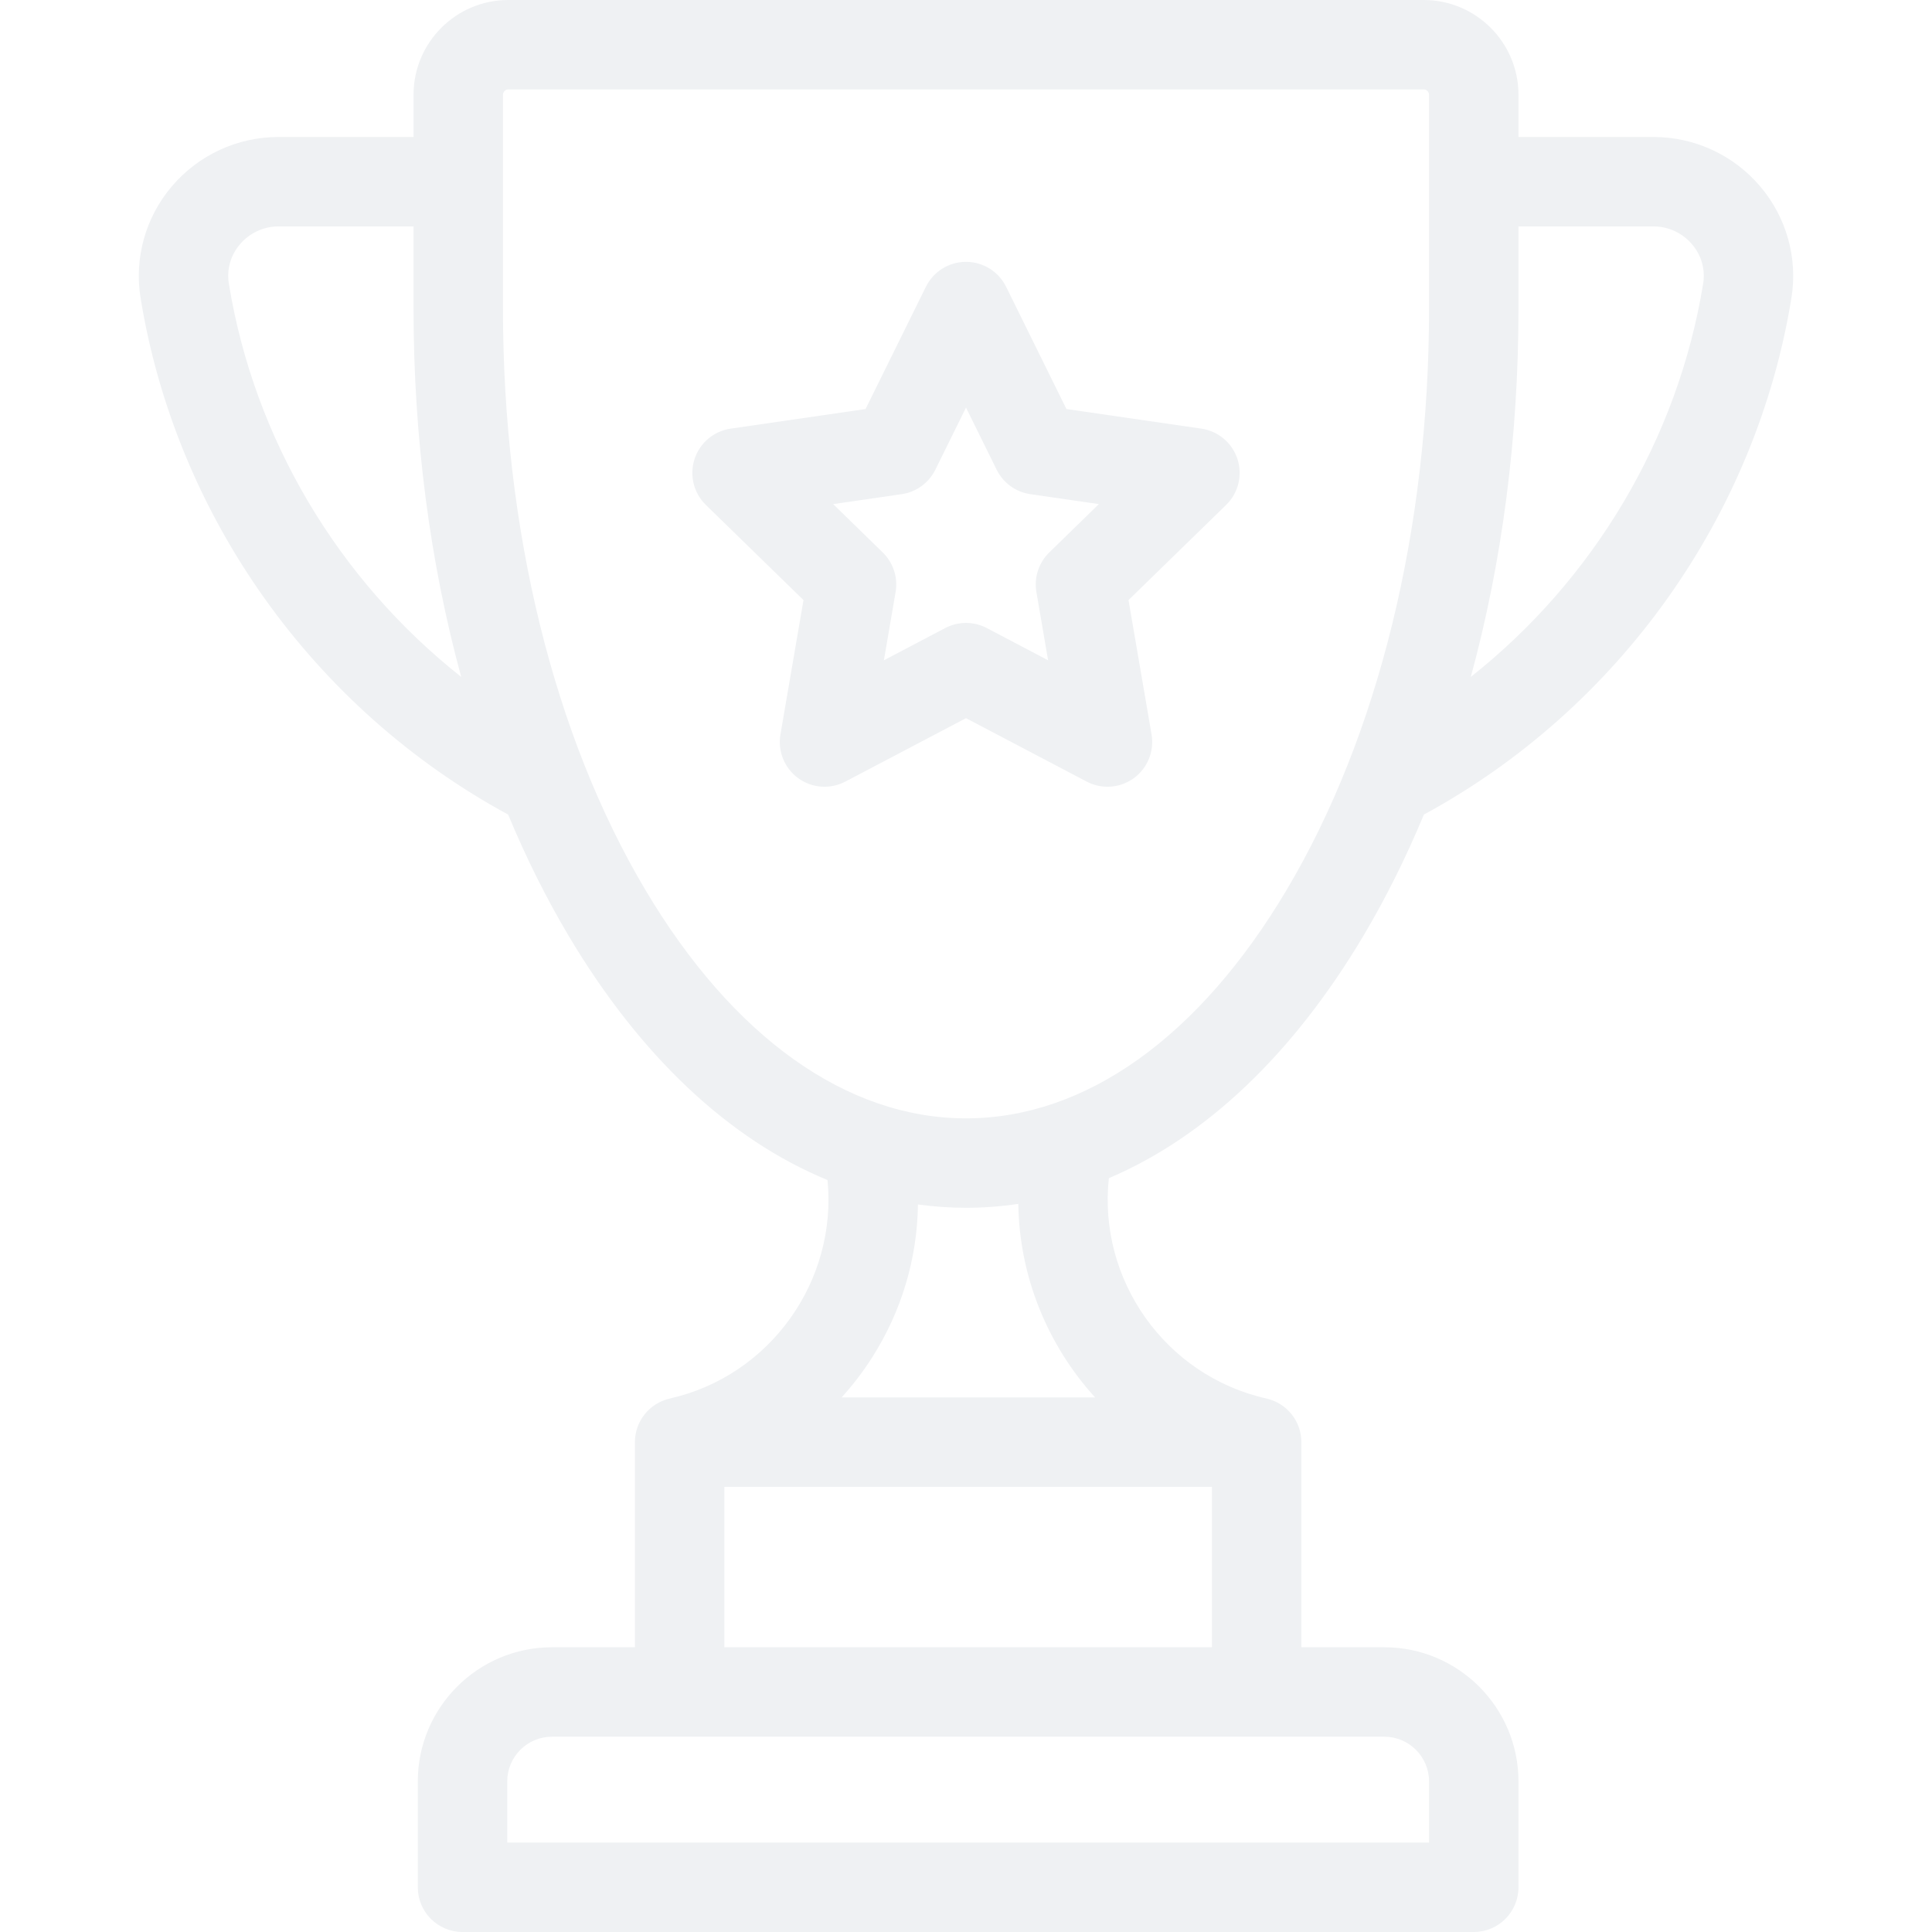
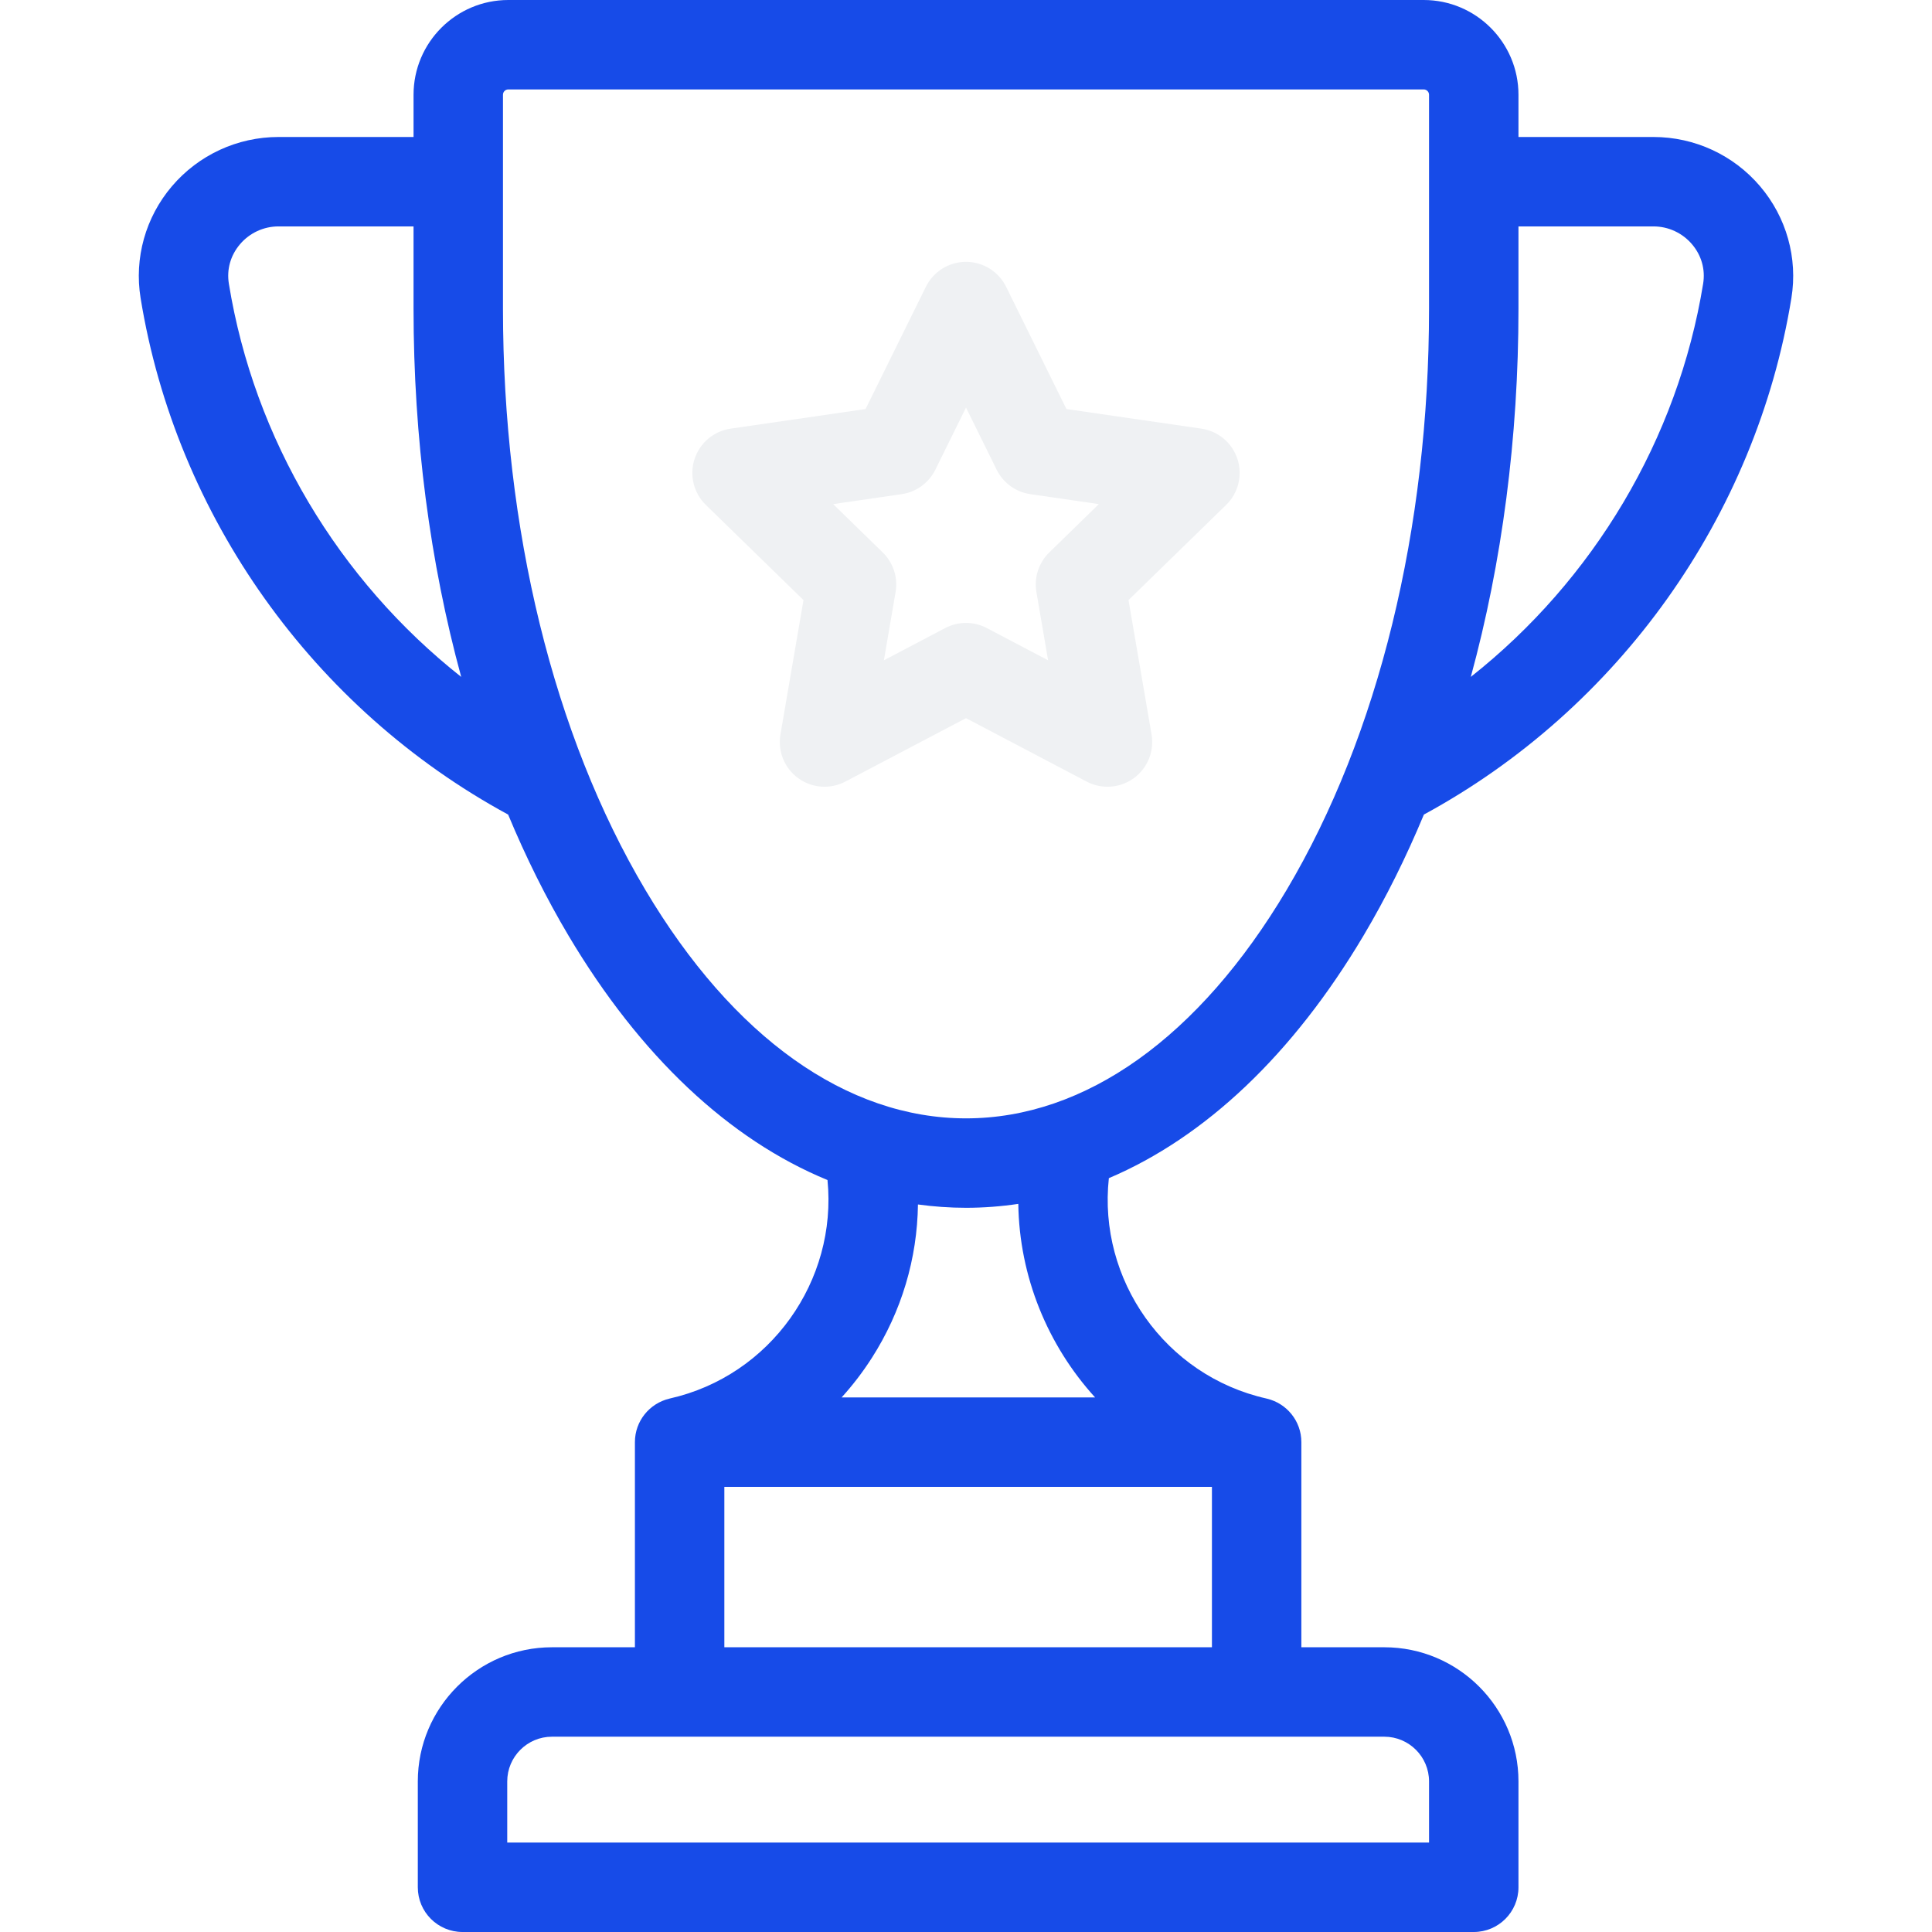
<svg xmlns="http://www.w3.org/2000/svg" version="1.1" id="Layer_1" x="0px" y="0px" viewBox="0 0 511.999 511.999" style="enable-background:new 0 0 511.999 511.999;" xml:space="preserve">
  <g>
    <g>
-       <path d="M466.45,49.374c-7.065-8.308-17.368-13.071-28.267-13.071H402.41v-11.19C402.41,11.266,391.143,0,377.297,0H134.705    c-13.848,0-25.112,11.266-25.112,25.112v11.19H73.816c-10.899,0-21.203,4.764-28.267,13.071    c-6.992,8.221-10.014,19.019-8.289,29.624c9.4,57.8,45.775,108.863,97.4,136.872c4.717,11.341,10.059,22.083,16.008,32.091    c19.002,31.975,42.625,54.073,68.627,64.76c2.635,26.644-15.094,51.885-41.794,57.9c-0.057,0.013-0.097,0.033-0.153,0.046    c-5.211,1.245-9.09,5.921-9.09,11.513v54.363h-21.986c-19.602,0-35.549,15.947-35.549,35.549v28.058    c0,6.545,5.305,11.85,11.85,11.85H390.56c6.545,0,11.85-5.305,11.85-11.85v-28.058c0-19.602-15.947-35.549-35.549-35.549h-21.988    V382.18c0-5.603-3.893-10.286-9.118-11.52c-0.049-0.012-0.096-0.028-0.145-0.04c-26.902-6.055-44.664-31.55-41.752-58.394    c25.548-10.86,48.757-32.761,67.479-64.264c5.949-10.009,11.29-20.752,16.008-32.095c51.622-28.01,87.995-79.072,97.395-136.87    C476.465,68.392,473.443,57.595,466.45,49.374z M60.652,75.192c-0.616-3.787,0.431-7.504,2.949-10.466    c2.555-3.004,6.277-4.726,10.214-4.726h35.777v21.802c0,34.186,4.363,67.3,12.632,97.583    C89.728,153.706,67.354,116.403,60.652,75.192z M366.861,460.243c6.534,0,11.85,5.316,11.85,11.85v16.208H134.422v-16.208    c0-6.534,5.316-11.85,11.85-11.85H366.861z M321.173,394.03v42.513H191.96V394.03H321.173z M223.037,370.331    c2.929-3.224,5.607-6.719,8.002-10.46c7.897-12.339,12.042-26.357,12.228-40.674c4.209,0.573,8.457,0.88,12.741,0.88    c4.661,0,9.279-0.358,13.852-1.036c0.27,19.239,7.758,37.45,20.349,51.289H223.037z M378.709,81.803    c0,58.379-13.406,113.089-37.747,154.049c-23.192,39.03-53.364,60.525-84.956,60.525c-31.597,0-61.771-21.494-84.966-60.523    c-24.342-40.961-37.748-95.671-37.748-154.049V25.112c0-0.78,0.634-1.413,1.412-1.413h242.591c0.78,0,1.414,0.634,1.414,1.413    V81.803z M451.348,75.192c-6.702,41.208-29.074,78.51-61.569,104.191c8.268-30.283,12.631-63.395,12.631-97.58V60.001h35.773    c3.938,0,7.66,1.723,10.214,4.726C450.915,67.688,451.963,71.405,451.348,75.192z" fill="#eff1f3" />
+       <path d="M466.45,49.374c-7.065-8.308-17.368-13.071-28.267-13.071H402.41v-11.19C402.41,11.266,391.143,0,377.297,0H134.705    c-13.848,0-25.112,11.266-25.112,25.112v11.19H73.816c-10.899,0-21.203,4.764-28.267,13.071    c-6.992,8.221-10.014,19.019-8.289,29.624c9.4,57.8,45.775,108.863,97.4,136.872c4.717,11.341,10.059,22.083,16.008,32.091    c19.002,31.975,42.625,54.073,68.627,64.76c2.635,26.644-15.094,51.885-41.794,57.9c-0.057,0.013-0.097,0.033-0.153,0.046    c-5.211,1.245-9.09,5.921-9.09,11.513v54.363h-21.986c-19.602,0-35.549,15.947-35.549,35.549v28.058    c0,6.545,5.305,11.85,11.85,11.85H390.56c6.545,0,11.85-5.305,11.85-11.85v-28.058c0-19.602-15.947-35.549-35.549-35.549h-21.988    V382.18c0-5.603-3.893-10.286-9.118-11.52c-0.049-0.012-0.096-0.028-0.145-0.04c-26.902-6.055-44.664-31.55-41.752-58.394    c25.548-10.86,48.757-32.761,67.479-64.264c5.949-10.009,11.29-20.752,16.008-32.095c51.622-28.01,87.995-79.072,97.395-136.87    C476.465,68.392,473.443,57.595,466.45,49.374z M60.652,75.192c-0.616-3.787,0.431-7.504,2.949-10.466    c2.555-3.004,6.277-4.726,10.214-4.726h35.777v21.802c0,34.186,4.363,67.3,12.632,97.583    C89.728,153.706,67.354,116.403,60.652,75.192z M366.861,460.243c6.534,0,11.85,5.316,11.85,11.85v16.208H134.422v-16.208    c0-6.534,5.316-11.85,11.85-11.85H366.861z M321.173,394.03v42.513H191.96V394.03H321.173z M223.037,370.331    c2.929-3.224,5.607-6.719,8.002-10.46c7.897-12.339,12.042-26.357,12.228-40.674c4.209,0.573,8.457,0.88,12.741,0.88    c4.661,0,9.279-0.358,13.852-1.036c0.27,19.239,7.758,37.45,20.349,51.289H223.037z M378.709,81.803    c0,58.379-13.406,113.089-37.747,154.049c-23.192,39.03-53.364,60.525-84.956,60.525c-31.597,0-61.771-21.494-84.966-60.523    c-24.342-40.961-37.748-95.671-37.748-154.049V25.112c0-0.78,0.634-1.413,1.412-1.413h242.591c0.78,0,1.414,0.634,1.414,1.413    V81.803z M451.348,75.192c-6.702,41.208-29.074,78.51-61.569,104.191c8.268-30.283,12.631-63.395,12.631-97.58V60.001h35.773    c3.938,0,7.66,1.723,10.214,4.726C450.915,67.688,451.963,71.405,451.348,75.192z" fill="#174be8" />
    </g>
  </g>
  <g>
    <g>
      <path d="M327.941,121.658c-1.395-4.288-5.103-7.414-9.566-8.064l-35.758-5.196l-15.991-32.402    c-1.997-4.044-6.116-6.605-10.626-6.605c-4.511,0-8.63,2.561-10.626,6.605l-15.991,32.402l-35.758,5.196    c-4.464,0.648-8.172,3.775-9.566,8.065c-1.393,4.291-0.231,8.999,2.999,12.148l25.875,25.221l-6.109,35.613    c-0.763,4.446,1.064,8.938,4.714,11.59c3.648,2.651,8.487,3,12.479,0.902L256,190.32l31.982,16.813    c1.734,0.911,3.627,1.36,5.512,1.36c2.456,0,4.902-0.763,6.966-2.263c3.65-2.652,5.477-7.144,4.714-11.59l-6.109-35.613    l25.875-25.221C328.172,130.658,329.334,125.949,327.941,121.658z M278.064,146.405c-2.793,2.722-4.068,6.644-3.408,10.489    l3.102,18.09l-16.245-8.541c-1.725-0.908-3.62-1.36-5.514-1.36c-1.894,0-3.788,0.454-5.514,1.36l-16.245,8.541l3.102-18.09    c0.66-3.844-0.615-7.766-3.408-10.489l-13.141-12.81l18.162-2.64c3.859-0.56,7.196-2.985,8.922-6.482l8.123-16.458l8.122,16.458    c1.727,3.497,5.062,5.921,8.922,6.482l18.162,2.64L278.064,146.405z" fill="#eff1f3" />
    </g>
  </g>
  <g>
</g>
  <g>
</g>
  <g>
</g>
  <g>
</g>
  <g>
</g>
  <g>
</g>
  <g>
</g>
  <g>
</g>
  <g>
</g>
  <g>
</g>
  <g>
</g>
  <g>
</g>
  <g>
</g>
  <g>
</g>
  <g>
</g>
</svg>
